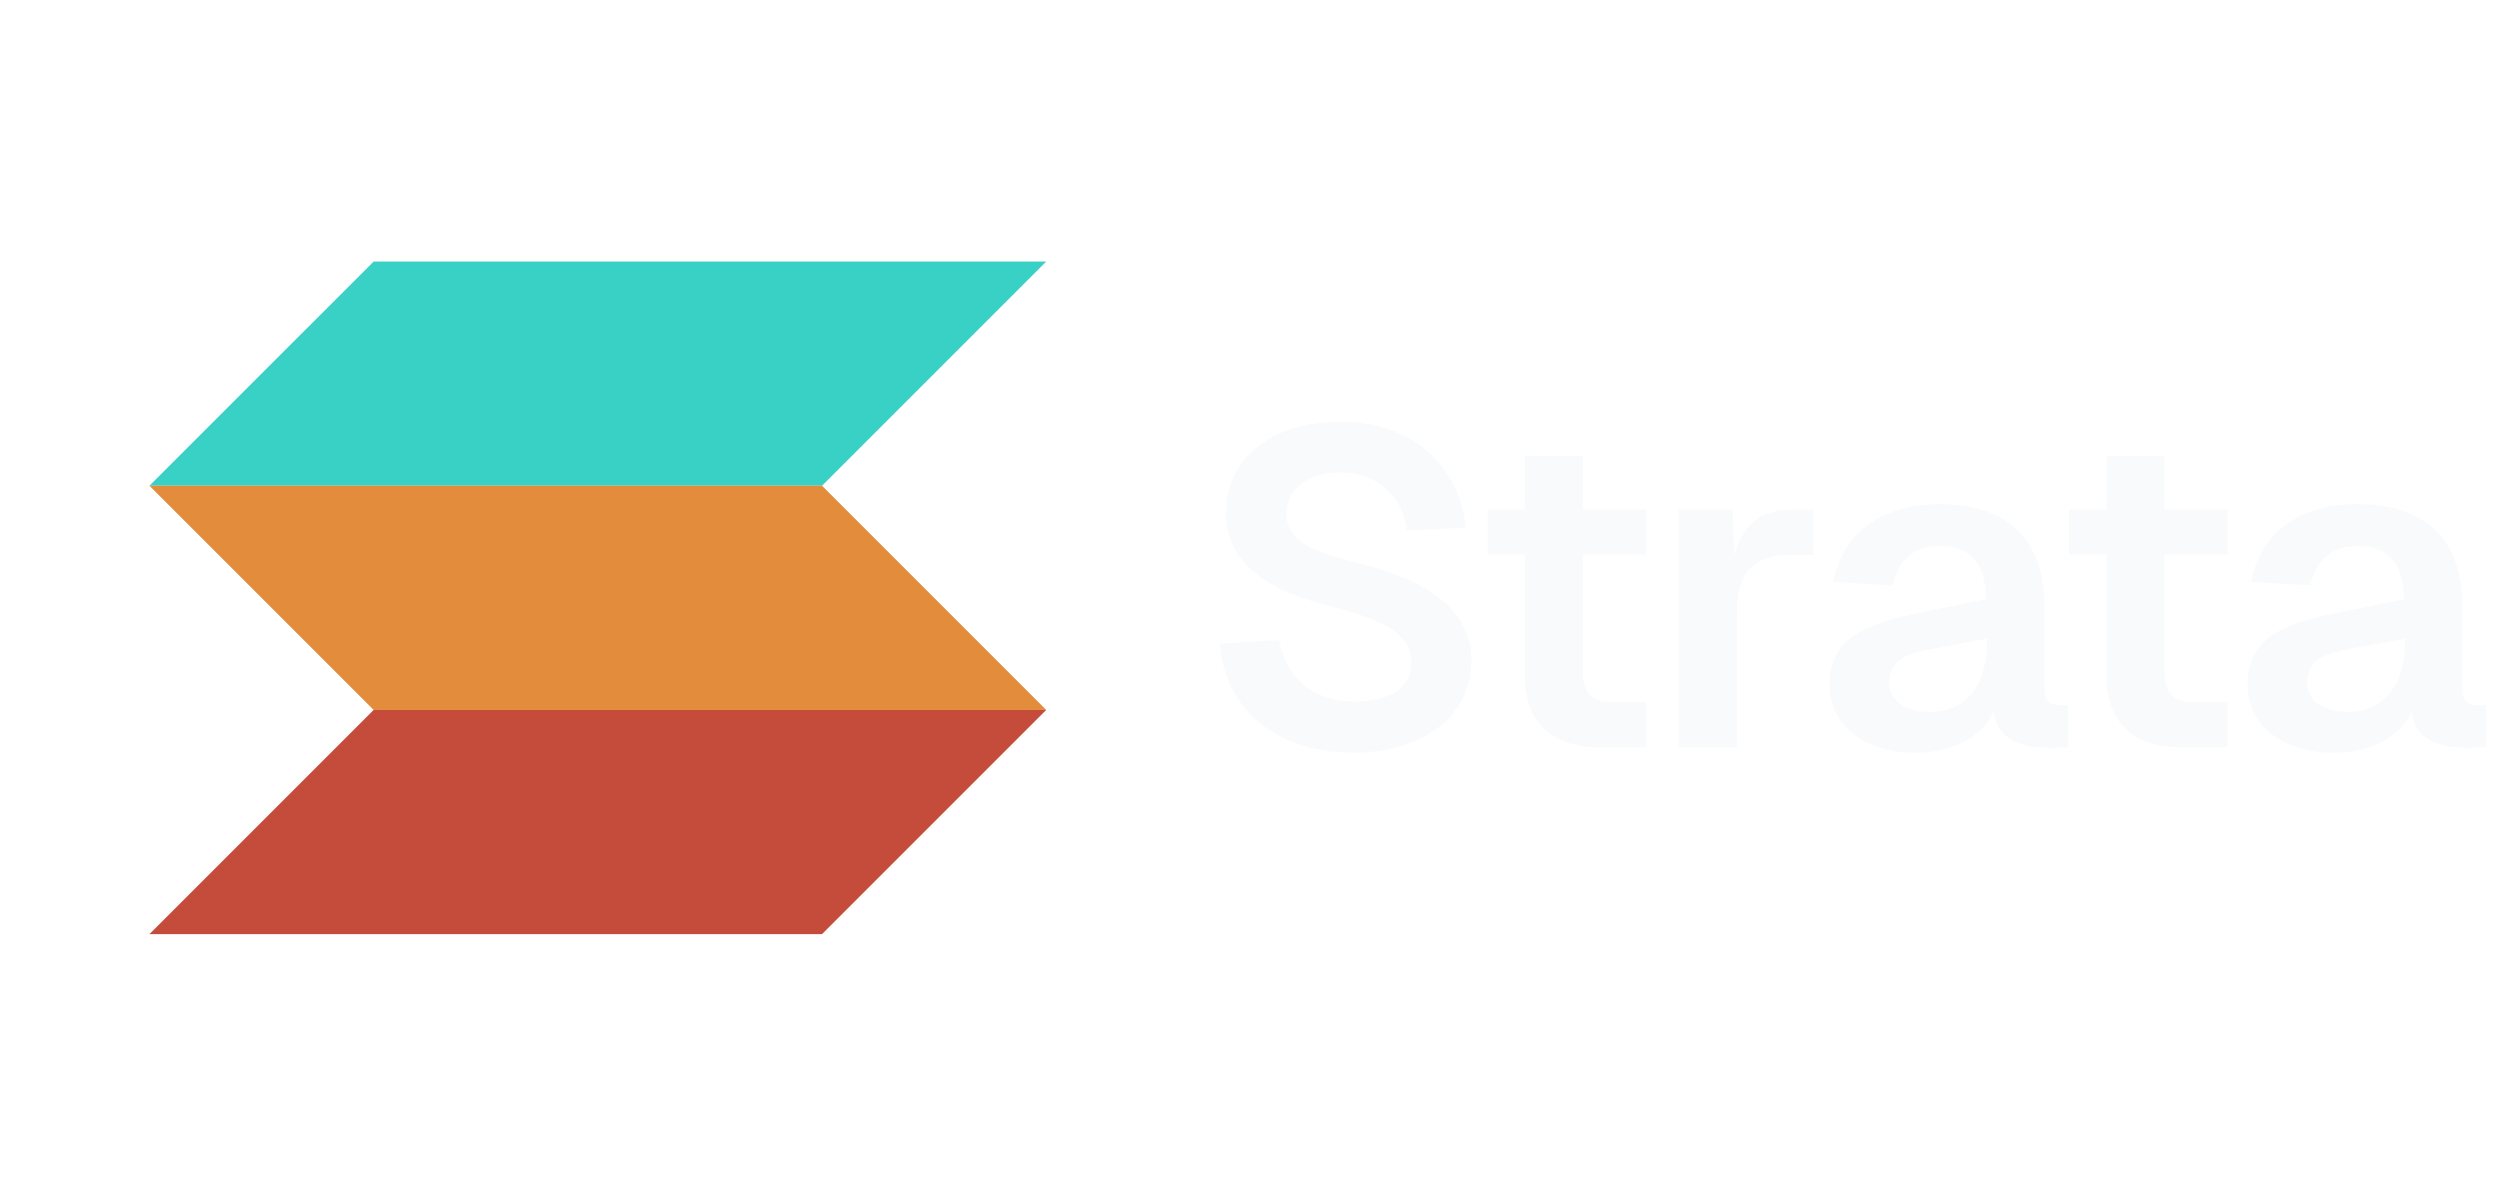
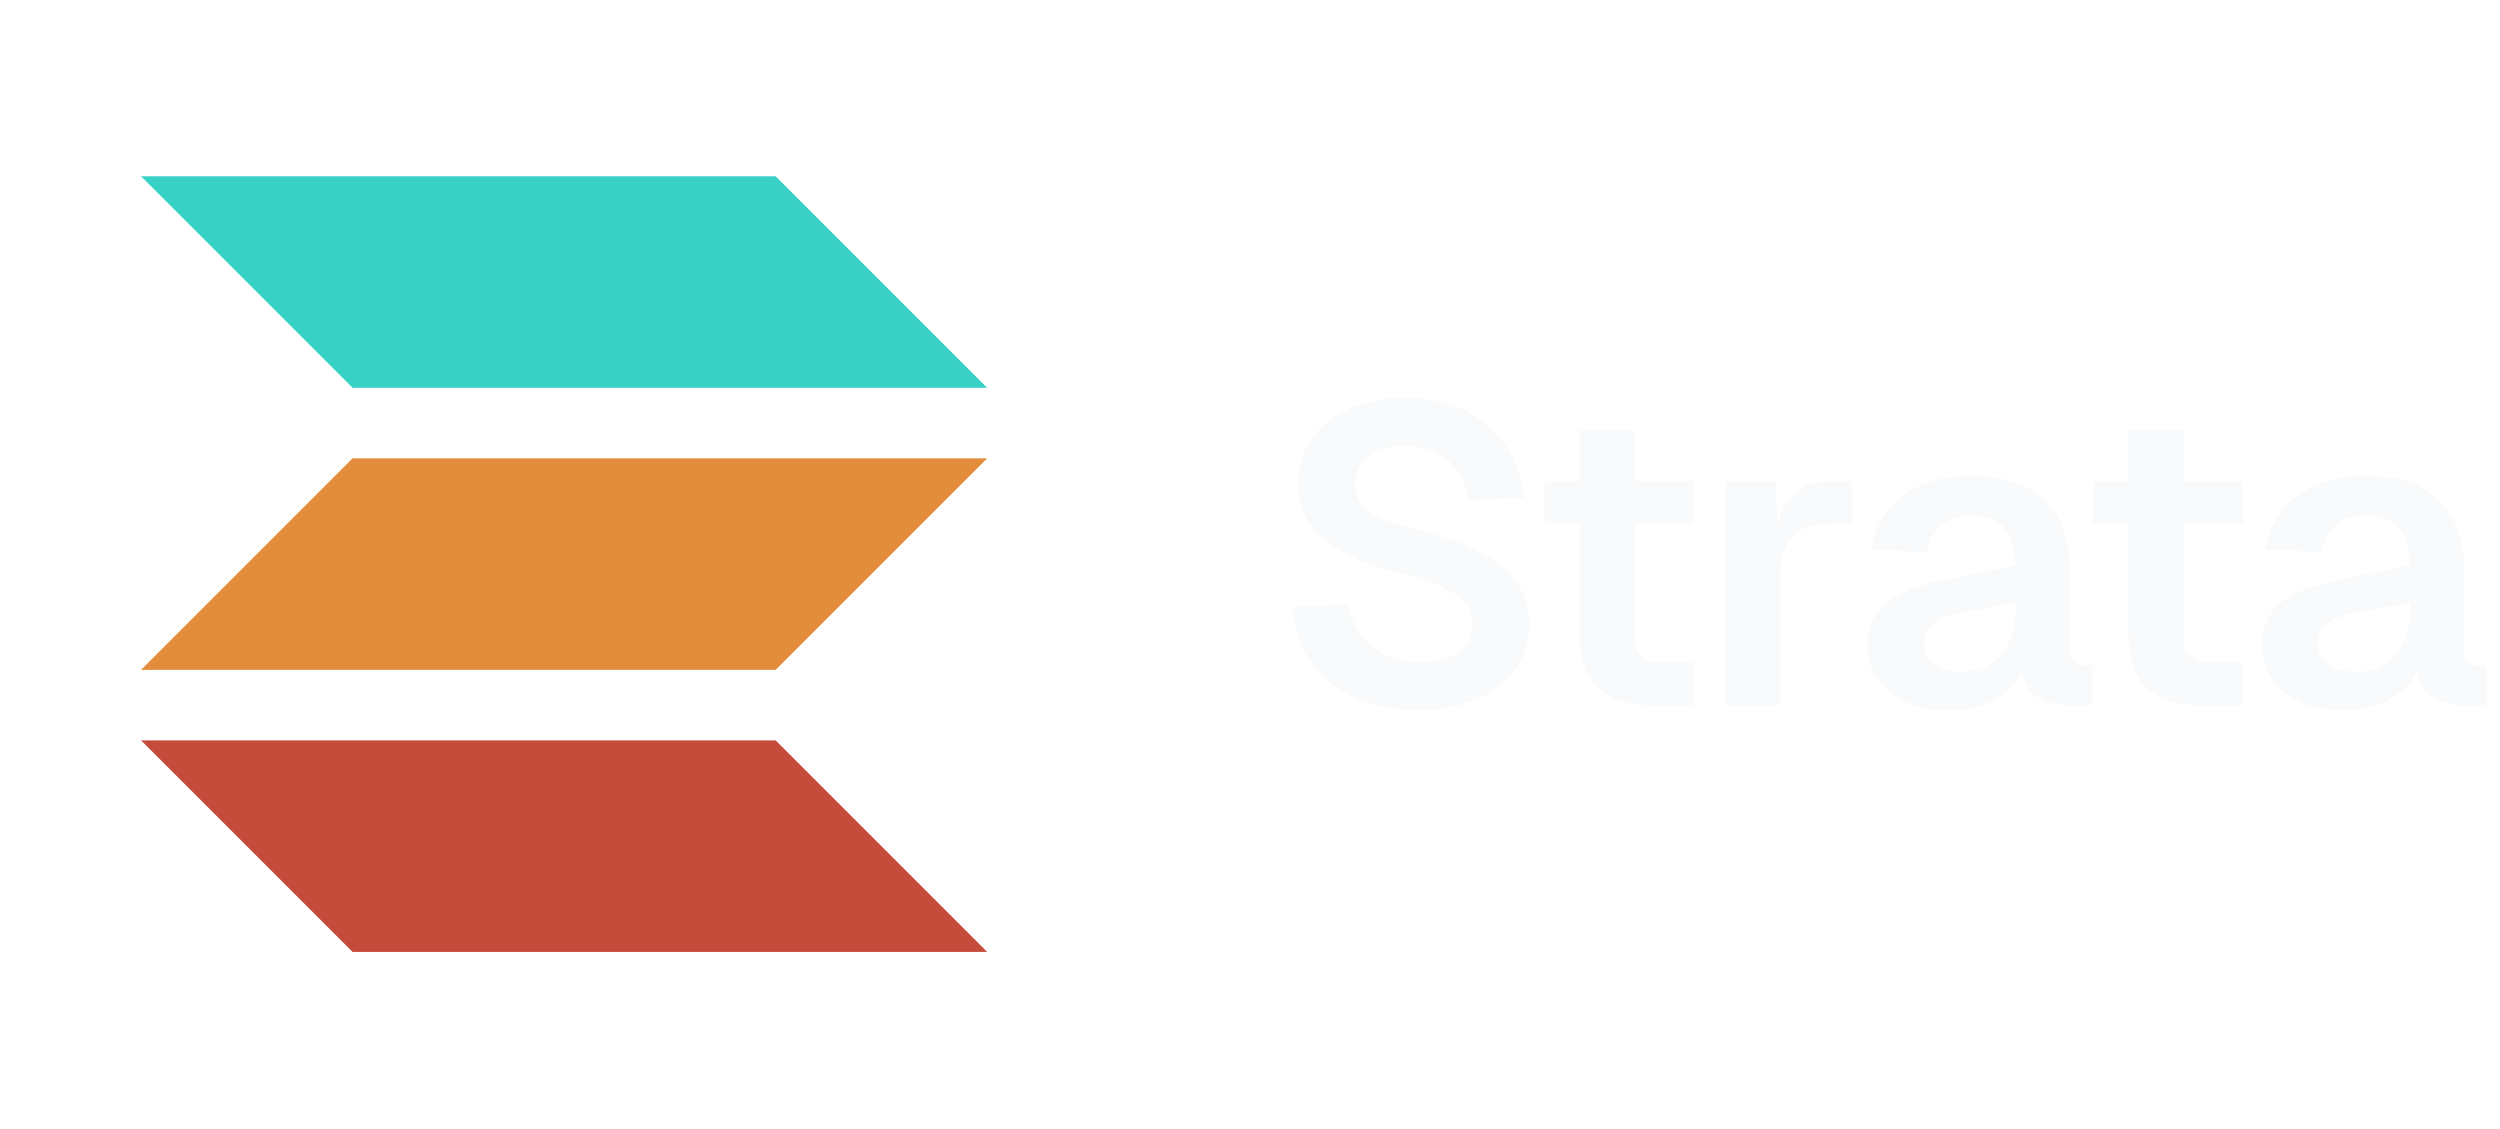
- <svg xmlns="http://www.w3.org/2000/svg" viewBox="0 0 267.632 128">
-   <path d="M 40 28 H 112 L 88 52 H 16 Z" fill="#39D0C6" />
-   <path d="M 16 52 H 88 L 112 76 H 40 Z" fill="#E28C3C" />
-   <path d="M 40 76 H 112 L 88 100 H 16 Z" fill="#C54B3A" />
-   <g transform="translate(128, 80)">
+ <svg xmlns="http://www.w3.org/2000/svg" viewBox="0 0 283.632 128">
+   <path d="M 16 20 H 88 L 112 44 H 40 Z" fill="#39D0C6" />
+   <path d="M 40 52 H 112 L 88 76 H 16 Z" fill="#E28C3C" />
+   <path d="M 16 84 H 88 L 112 108 H 40 Z" fill="#C54B3A" />
+   <g transform="translate(144, 80)">
    <path d="M8.93-11.47L2.59-11.09C3.12-3.98 8.78 0.58 16.85 0.58C23.81 0.58 29.52-2.93 29.52-9.36C29.52-14.74 24.62-17.95 17.52-19.68C13.78-20.64 9.79-21.60 9.70-24.96C9.65-27.65 12.05-29.42 15.46-29.42C19.39-29.42 22.13-26.98 22.61-23.23L28.94-23.52C28.18-30.24 23.14-34.85 15.55-34.85C8.21-34.85 3.26-31.06 3.26-25.01C3.26-19.49 8.11-16.61 14.88-14.98C20.64-13.49 23.09-11.90 23.09-9.07C23.14-6.34 20.69-4.90 17.09-4.90C12.43-4.90 9.70-7.49 8.93-11.47M35.23-31.20L35.23-25.44L31.25-25.44L31.25-20.64L35.23-20.64L35.23-7.82C35.23-2.64 38.06 0 43.30 0L48.19 0L48.19-4.85L44.35-4.85C42.43-4.85 41.47-5.86 41.47-7.82L41.47-20.64L48.19-20.64L48.19-25.44L41.47-25.44L41.47-31.20M51.70-25.44L51.70 0L57.94 0L57.94-14.50C57.94-18.58 59.62-20.59 63.70-20.59L66.14-20.59L66.14-25.44L63.74-25.44C60.48-25.44 58.61-23.81 57.65-20.50L57.50-25.44M68.26-17.71L74.59-17.33C75.22-20.11 76.94-21.55 79.63-21.55C82.94-21.55 84.58-19.68 84.62-15.84L77.47-14.40C71.52-13.20 67.87-11.62 67.87-6.67C67.87-2.16 71.90 0.58 76.99 0.58C81.41 0.58 84.29-1.34 85.44-3.84C85.92 0.10 90 0.05 91.97 0.05L93.41 0L93.41-4.51L92.45-4.51C91.49-4.51 90.86-4.90 90.86-6.38L90.86-15.07C90.86-22.22 86.98-26.02 79.63-26.02C73.39-26.02 69.26-22.94 68.26-17.71M74.26-6.86C74.26-9.79 76.70-10.13 79.92-10.75L84.72-11.62L84.72-11.33C84.72-6.29 82.13-3.79 78.67-3.79C75.70-3.79 74.26-5.14 74.26-6.86M97.49-31.20L97.49-25.44L93.50-25.44L93.50-20.64L97.49-20.64L97.49-7.82C97.49-2.64 100.32 0 105.55 0L110.45 0L110.45-4.85L106.61-4.85C104.69-4.85 103.73-5.86 103.73-7.82L103.73-20.64L110.45-20.64L110.45-25.44L103.73-25.44L103.73-31.20M112.99-17.71L119.33-17.33C119.95-20.11 121.68-21.55 124.37-21.55C127.68-21.55 129.31-19.68 129.36-15.84L122.21-14.40C116.26-13.20 112.61-11.62 112.61-6.67C112.61-2.16 116.64 0.58 121.73 0.58C126.14 0.58 129.02-1.34 130.18-3.84C130.66 0.10 134.74 0.05 136.70 0.05L138.14 0L138.14-4.51L137.18-4.51C136.22-4.51 135.60-4.90 135.60-6.38L135.60-15.07C135.60-22.22 131.71-26.02 124.37-26.02C118.13-26.02 114-22.94 112.99-17.71M118.99-6.86C118.99-9.79 121.44-10.13 124.66-10.75L129.46-11.62L129.46-11.33C129.46-6.29 126.86-3.79 123.41-3.79C120.43-3.79 118.99-5.14 118.99-6.86" fill="#F8FAFC" />
  </g>
</svg>
